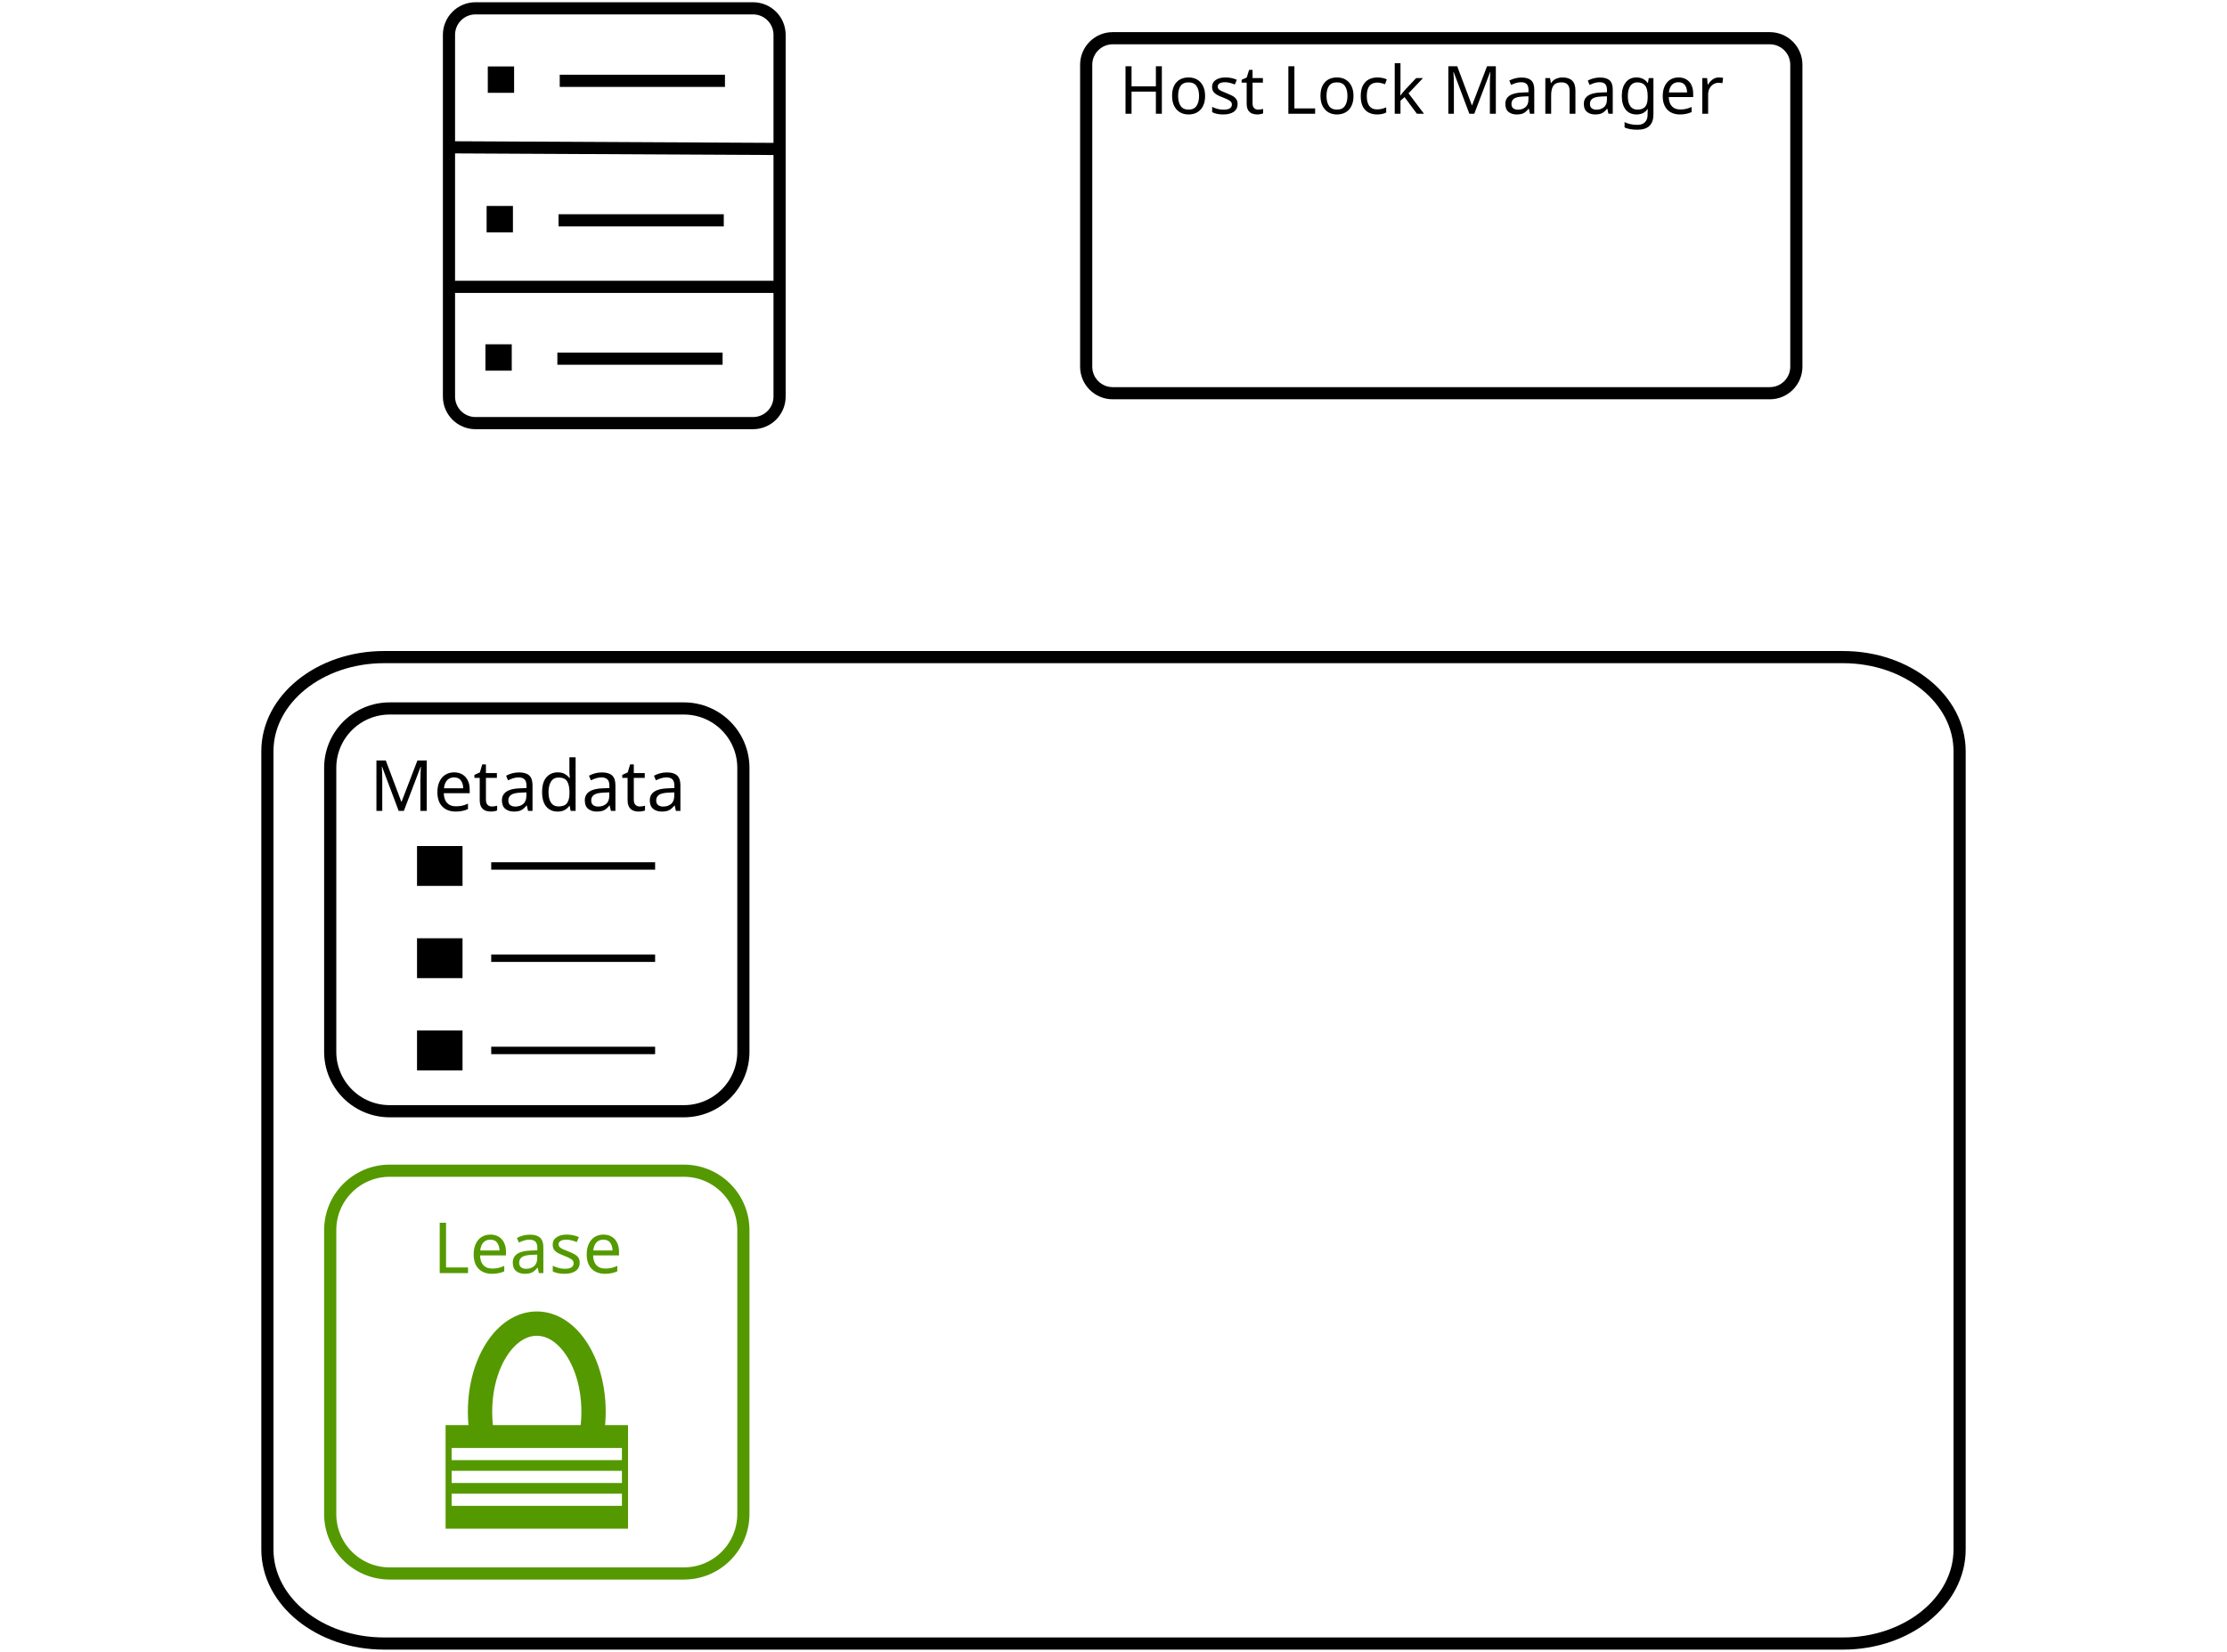
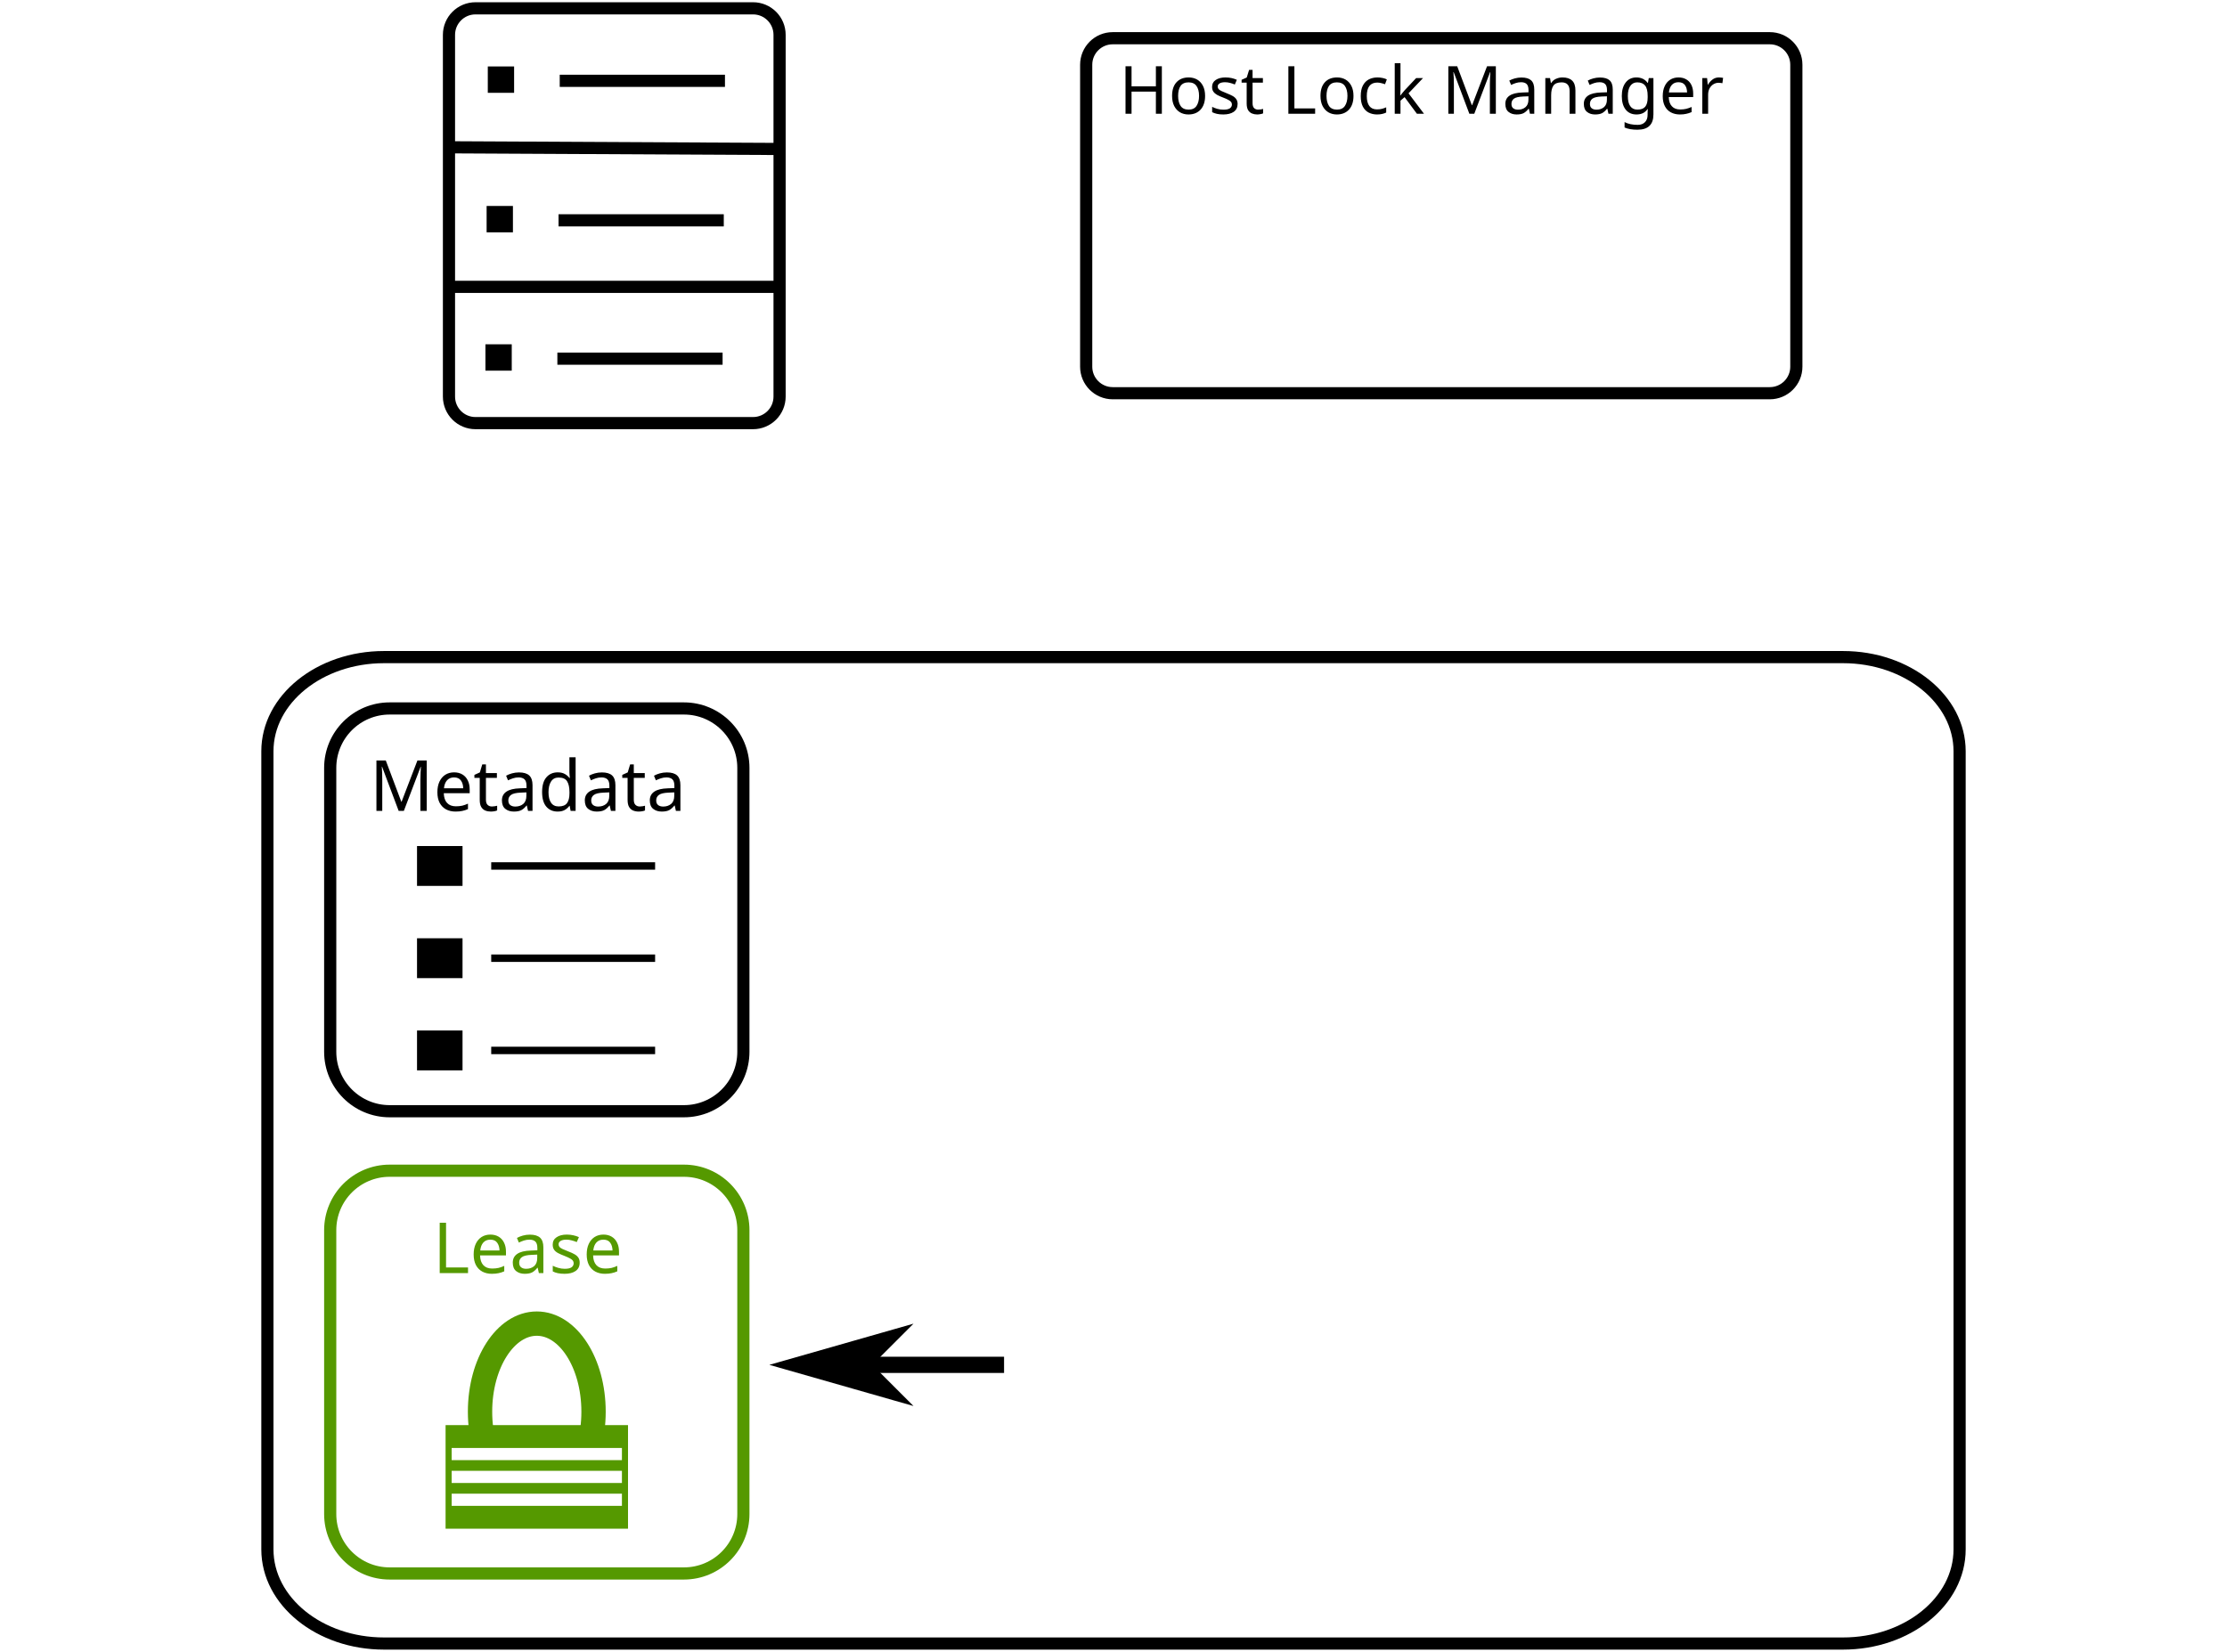
<svg xmlns="http://www.w3.org/2000/svg" xmlns:ns1="http://www.openswatchbook.org/uri/2009/osb" xmlns:xlink="http://www.w3.org/1999/xlink" width="155mm" height="115mm" id="svg5421" version="1.1" viewBox="0 0 549.213 407.48">
  <defs id="defs5423">
    <linearGradient id="linearGradient23616" ns1:paint="solid">
      <stop style="stop-color:#000000;stop-opacity:1;" offset="0" id="stop23618" />
    </linearGradient>
    <linearGradient id="linearGradient10726" ns1:paint="solid">
      <stop style="stop-color:#d8e7c4;stop-opacity:1;" offset="0" id="stop10728" />
    </linearGradient>
    <linearGradient id="linearGradient10700" ns1:paint="solid">
      <stop style="stop-color:#d8e7c4;stop-opacity:1;" offset="0" id="stop10702" />
    </linearGradient>
    <linearGradient id="white" ns1:paint="solid" gradientTransform="translate(530.4353,-315.9879)">
      <stop style="stop-color:#ffffff;stop-opacity:1;" offset="0" id="stop10475" />
    </linearGradient>
    <linearGradient id="linearGradient10426" ns1:paint="solid" gradientTransform="matrix(0.3427216,0,0,0.1792132,992.7705,184.803)">
      <stop style="stop-color:#000000;stop-opacity:1;" offset="0" id="stop10428" />
    </linearGradient>
    <linearGradient id="linearGradient10420" ns1:paint="solid">
      <stop style="stop-color:#559900;stop-opacity:1;" offset="0" id="stop10422" />
    </linearGradient>
    <linearGradient id="Black" ns1:paint="solid" gradientTransform="matrix(24.91375,0,0,20.37526,29328.13,-20628.865)">
      <stop style="stop-color:#000000;stop-opacity:1;" offset="0" id="stop10414" />
    </linearGradient>
    <linearGradient id="wood" ns1:paint="solid">
      <stop style="stop-color:#7e3817;stop-opacity:1;" offset="0" id="stop10387" />
    </linearGradient>
    <linearGradient id="grass" ns1:paint="solid">
      <stop style="stop-color:#ddee77;stop-opacity:1;" offset="0" id="stop10379" />
    </linearGradient>
    <linearGradient id="stars" ns1:paint="solid" gradientTransform="translate(125.7135,301.0877)">
      <stop style="stop-color:#e7f6d3;stop-opacity:1;" offset="0" id="stop10371" />
    </linearGradient>
    <linearGradient id="sky" ns1:paint="solid">
      <stop style="stop-color:#88aaee;stop-opacity:1;" offset="0" id="stop10363" />
    </linearGradient>
    <linearGradient id="leaves" ns1:paint="solid">
      <stop style="stop-color:#559900;stop-opacity:1;" offset="0" id="stop10355" />
    </linearGradient>
    <linearGradient xlink:href="#Black" id="linearGradient10704" x1="559.5" y1="-2" x2="860.5" y2="-2" gradientUnits="userSpaceOnUse" gradientTransform="matrix(1.391082,0,0,1.351853,-154.0943,-31.51596)" />
    <linearGradient xlink:href="#white" id="linearGradient12363" x1="310" y1="-102" x2="370" y2="-102" gradientUnits="userSpaceOnUse" gradientTransform="matrix(0.6998106,0,0,0.5637978,453.414,98.21244)" />
    <linearGradient xlink:href="#white" id="linearGradient12371" x1="310" y1="-92" x2="370" y2="-92" gradientUnits="userSpaceOnUse" gradientTransform="matrix(0.6998106,0,0,0.5637978,453.414,98.21244)" />
    <linearGradient xlink:href="#white" id="linearGradient12379" x1="310" y1="-82" x2="370" y2="-82" gradientUnits="userSpaceOnUse" gradientTransform="matrix(0.6998106,0,0,0.5637978,453.414,98.21244)" />
    <linearGradient xlink:href="#leaves" id="linearGradient23620" x1="667.57" y1="-10.141" x2="715.427" y2="-10.141" gradientUnits="userSpaceOnUse" />
    <linearGradient xlink:href="#linearGradient10420" id="linearGradient23622" gradientTransform="matrix(24.91375,0,0,20.37526,29328.13,-20628.865)" gradientUnits="userSpaceOnUse" />
    <linearGradient xlink:href="#linearGradient10420" id="linearGradient23635" gradientTransform="matrix(0.3427216,0,0,0.1792132,992.7705,184.803)" gradientUnits="userSpaceOnUse" />
    <linearGradient xlink:href="#linearGradient10420" id="linearGradient23637" gradientTransform="matrix(0.3427216,0,0,0.1792132,992.7705,184.803)" gradientUnits="userSpaceOnUse" />
    <linearGradient xlink:href="#linearGradient10420" id="linearGradient23639" gradientTransform="matrix(0.3427216,0,0,0.1792132,992.7705,184.803)" gradientUnits="userSpaceOnUse" />
+     <marker orient="auto" refY="0" refX="0" id="Arrow1Mstart" style="overflow:visible">
+       <path id="path15686" d="M 0,0 5,-5 -12.5,0 5,5 0,0 Z" style="fill:#000000;fill-opacity:1;fill-rule:evenodd;stroke:#000000;stroke-width:1pt;stroke-opacity:1" transform="matrix(0.4,0,0,0.4,4,0)" />
+     </marker>
  </defs>
  <g id="layer1" transform="translate(-558.968,317.9803)">
    <rect style="fill:none;fill-opacity:1;stroke:url(#linearGradient10704);stroke-width:3;stroke-miterlimit:4;stroke-dasharray:none;stroke-dashoffset:0;stroke-opacity:1" id="rect10698" width="417.325" height="243.333" x="624.912" y="-155.886" rx="28.757" ry="23.224" />
    <rect style="fill:none;fill-opacity:1;stroke:url(#Black);stroke-width:3;stroke-miterlimit:4;stroke-dasharray:none;stroke-dashoffset:0;stroke-opacity:1" id="rect10724" width="101.894" height="99.352" x="640.403" y="-143.217" rx="14.66" ry="14.66" />
    <g transform="matrix(0.8084141,0,0,0.7084931,-87.88351,37.19091)" id="g10748">
      <rect style="fill:url(#Black);fill-opacity:1;stroke:url(#Black);stroke-width:3.881;stroke-miterlimit:4;stroke-dasharray:none;stroke-dashoffset:0;stroke-opacity:1" id="rect10750" width="10" height="10" x="929.307" y="-140.568" />
      <path style="fill:none;fill-rule:evenodd;stroke:#000000;stroke-width:2.587;stroke-linecap:butt;stroke-linejoin:miter;stroke-miterlimit:4;stroke-dasharray:none;stroke-opacity:1" d="m 950,-135.568 50,0" id="path10752" />
    </g>
    <g id="g10754" transform="matrix(0.8084141,0,0,0.7084931,-87.88351,14.4378)">
      <rect y="-140.568" x="929.307" height="10" width="10" id="rect10756" style="fill:url(#Black);fill-opacity:1;stroke:url(#Black);stroke-width:3.881;stroke-miterlimit:4;stroke-dasharray:none;stroke-dashoffset:0;stroke-opacity:1" />
      <path id="path10758" d="m 950,-135.568 50,0" style="fill:none;fill-rule:evenodd;stroke:#000000;stroke-width:2.587;stroke-linecap:butt;stroke-linejoin:miter;stroke-miterlimit:4;stroke-dasharray:none;stroke-opacity:1" />
    </g>
    <g transform="matrix(0.8084141,0,0,0.7084931,-87.88351,-8.315307)" id="g10760">
      <rect style="fill:url(#Black);fill-opacity:1;stroke:url(#Black);stroke-width:3.881;stroke-miterlimit:4;stroke-dasharray:none;stroke-dashoffset:0;stroke-opacity:1" id="rect10762" width="10" height="10" x="929.307" y="-140.568" />
      <path style="fill:none;fill-rule:evenodd;stroke:#000000;stroke-width:2.587;stroke-linecap:butt;stroke-linejoin:miter;stroke-miterlimit:4;stroke-dasharray:none;stroke-opacity:1" d="m 950,-135.568 50,0" id="path10764" />
    </g>
    <text xml:space="preserve" style="font-style:normal;font-weight:normal;font-size:17.385px;line-height:125%;font-family:Sans;letter-spacing:0px;word-spacing:0px;fill:#000000;fill-opacity:1;stroke:none;stroke-width:1px;stroke-linecap:butt;stroke-linejoin:miter;stroke-opacity:1" x="650.252" y="-117.93" id="text10780" transform="scale(0.999785,1.000215)">
      <tspan id="tspan10782" x="650.252" y="-117.93">Metadata</tspan>
    </text>
    <g id="g23641">
      <rect y="35.067" x="670.355" height="22.552" width="41.989" id="rect12349" style="fill:url(#linearGradient23639);fill-opacity:1;stroke:url(#linearGradient23637);stroke-width:3;stroke-miterlimit:4;stroke-dasharray:none;stroke-dashoffset:0;stroke-opacity:1" />
      <rect rx="25" ry="25" y="8.529" x="677.353" height="43.452" width="27.992" id="rect12351" style="fill:none;fill-opacity:1;stroke:url(#linearGradient23635);stroke-width:6;stroke-miterlimit:4;stroke-dasharray:none;stroke-dashoffset:0;stroke-opacity:1" />
      <path id="path12357" d="m 670.355,40.705 41.989,0" style="fill:none;fill-rule:evenodd;stroke:url(#linearGradient12363);stroke-width:3;stroke-linecap:butt;stroke-linejoin:miter;stroke-miterlimit:4;stroke-dasharray:none;stroke-opacity:1" />
      <path id="path12365" d="m 670.355,46.343 41.989,0" style="fill:none;fill-rule:evenodd;stroke:url(#linearGradient12371);stroke-width:3;stroke-linecap:butt;stroke-linejoin:miter;stroke-miterlimit:4;stroke-dasharray:none;stroke-opacity:1" />
      <path id="path12373" d="m 670.355,51.981 41.989,0" style="fill:none;fill-rule:evenodd;stroke:url(#linearGradient12379);stroke-width:3;stroke-linecap:butt;stroke-linejoin:miter;stroke-miterlimit:4;stroke-dasharray:none;stroke-opacity:1" />
      <rect style="fill:none;fill-opacity:1;stroke:url(#linearGradient23622);stroke-width:3;stroke-miterlimit:4;stroke-dasharray:none;stroke-dashoffset:0;stroke-opacity:1" id="rect10712" width="101.894" height="99.352" x="640.403" y="-29.189" rx="14.66" ry="14.66" />
      <text xml:space="preserve" style="font-style:normal;font-variant:normal;font-weight:normal;font-stretch:normal;font-size:17.384px;line-height:125%;font-family:Sans;-inkscape-font-specification:'Sans, Normal';text-align:start;letter-spacing:0px;word-spacing:0px;writing-mode:lr-tb;text-anchor:start;fill:url(#linearGradient23620);fill-opacity:1.0;stroke:none;stroke-width:1px;stroke-linecap:butt;stroke-linejoin:miter;stroke-opacity:1" x="665.864" y="-3.927" id="text10732" transform="scale(0.999785,1.000215)">
        <tspan style="fill-opacity:1.0;fill:url(#linearGradient23620)" y="-3.927" x="665.864" id="tspan10748">Lease</tspan>
      </text>
    </g>
    <g id="g23510" transform="matrix(1.094587,0,0,1.094612,209.919,-78.24613)">
      <rect ry="5.975" rx="5.975" style="fill:none;stroke:#000000;stroke-width:2.741;stroke-miterlimit:4;stroke-dasharray:none;stroke-opacity:1" y="-217.137" x="420.043" height="93.477" width="74.486" id="rect3344" />
      <path id="path4148" d="m 420.057,-154.369 74.27,0" style="fill:none;fill-rule:evenodd;stroke:#000000;stroke-width:2.741;stroke-linecap:butt;stroke-linejoin:miter;stroke-miterlimit:4;stroke-dasharray:none;stroke-opacity:1" />
      <path id="path4150" d="m 420.057,-185.818 74.458,0.377" style="fill:none;fill-rule:evenodd;stroke:#000000;stroke-width:2.741;stroke-linecap:butt;stroke-linejoin:miter;stroke-miterlimit:4;stroke-dasharray:none;stroke-opacity:1" />
      <g transform="matrix(0.7445449,0,0,0.7460439,530.1401,-932.0874)" id="g4190">
        <rect style="fill:#000000;fill-opacity:1;stroke:#000000;stroke-width:3.677;stroke-miterlimit:4;stroke-dasharray:none;stroke-opacity:1" id="rect4182" width="4.286" height="4.286" x="-134.286" y="977.719" />
        <path style="fill:none;fill-rule:evenodd;stroke:#000000;stroke-width:3.677;stroke-linecap:butt;stroke-linejoin:miter;stroke-miterlimit:4;stroke-dasharray:none;stroke-opacity:1" d="m -114.357,980.219 50,0" id="path4188" />
      </g>
      <g id="g4194" transform="matrix(0.7445449,0,0,0.7460439,529.8742,-900.6471)">
        <rect y="977.719" x="-134.286" height="4.286" width="4.286" id="rect4196" style="fill:#000000;fill-opacity:1;stroke:#000000;stroke-width:3.677;stroke-miterlimit:4;stroke-dasharray:none;stroke-opacity:1" />
        <path id="path4198" d="m -114.357,980.219 50,0" style="fill:none;fill-rule:evenodd;stroke:#000000;stroke-width:3.677;stroke-linecap:butt;stroke-linejoin:miter;stroke-miterlimit:4;stroke-dasharray:none;stroke-opacity:1" />
      </g>
      <g transform="matrix(0.7445449,0,0,0.7460439,529.6083,-869.4731)" id="g4200">
        <rect style="fill:#000000;fill-opacity:1;stroke:#000000;stroke-width:3.677;stroke-miterlimit:4;stroke-dasharray:none;stroke-opacity:1" id="rect4202" width="4.286" height="4.286" x="-134.286" y="977.719" />
        <path style="fill:none;fill-rule:evenodd;stroke:#000000;stroke-width:3.677;stroke-linecap:butt;stroke-linejoin:miter;stroke-miterlimit:4;stroke-dasharray:none;stroke-opacity:1" d="m -114.357,980.219 50,0" id="path4204" />
      </g>
    </g>
    <g id="g23576" transform="matrix(1.094587,0,0,1.094612,-78.84528,-8.805445)">
      <rect ry="5.975" rx="5.975" y="-273.838" x="827.422" height="80" width="160" id="rect23524" style="opacity:1;fill:none;fill-opacity:1;stroke:#000000;stroke-width:2.741;stroke-miterlimit:4;stroke-dasharray:none;stroke-dashoffset:0;stroke-opacity:1" />
      <text id="text23526" y="-256.812" x="834.828" style="font-style:normal;font-variant:normal;font-weight:normal;font-stretch:normal;font-size:15px;line-height:125%;font-family:Sans;-inkscape-font-specification:'Sans, Normal';text-align:start;letter-spacing:0px;word-spacing:0px;writing-mode:lr-tb;text-anchor:start;fill:#000000;fill-opacity:1;stroke:none;stroke-width:1px;stroke-linecap:butt;stroke-linejoin:miter;stroke-opacity:1" xml:space="preserve">
        <tspan y="-256.812" x="834.828" id="tspan23574">Host Lock Manager</tspan>
      </text>
    </g>
+     <path style="fill:none;fill-rule:evenodd;stroke:#000000;stroke-width:4;stroke-linecap:butt;stroke-linejoin:miter;stroke-miterlimit:4;stroke-dasharray:none;stroke-opacity:1;marker-start:url(#Arrow1Mstart)" d="m 756.586,18.699 50,0" id="path28661" />
  </g>
</svg>
